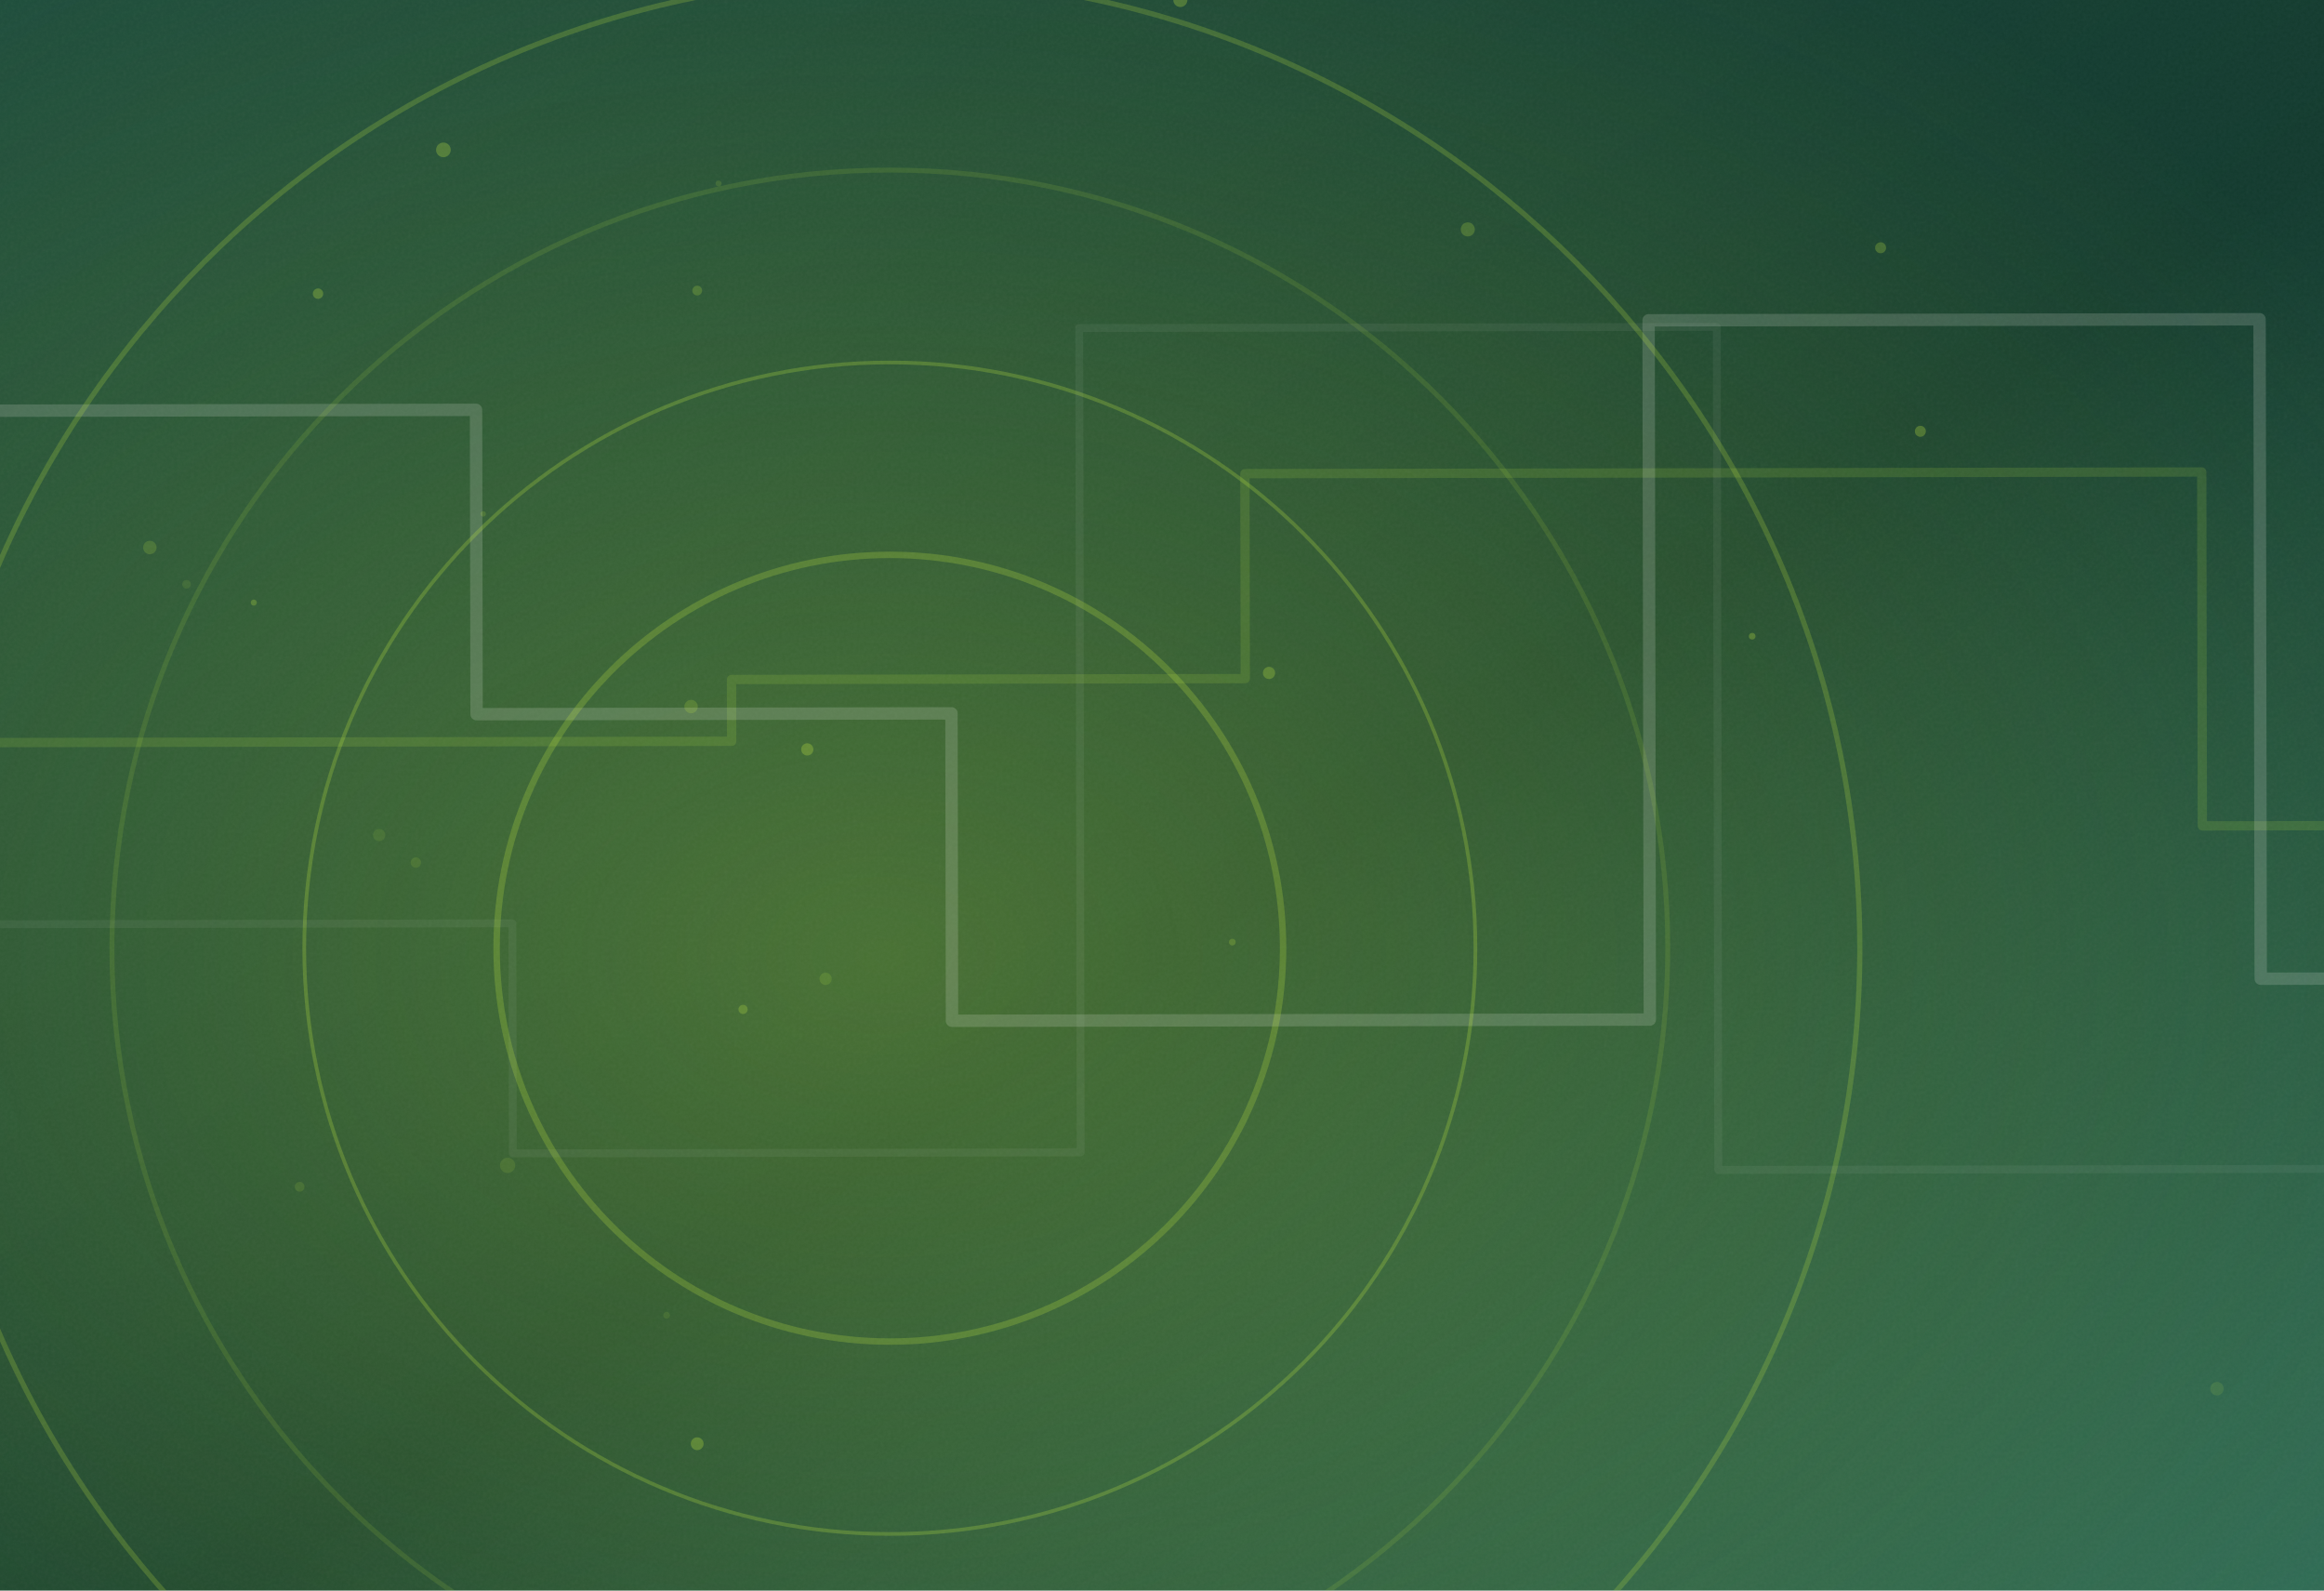
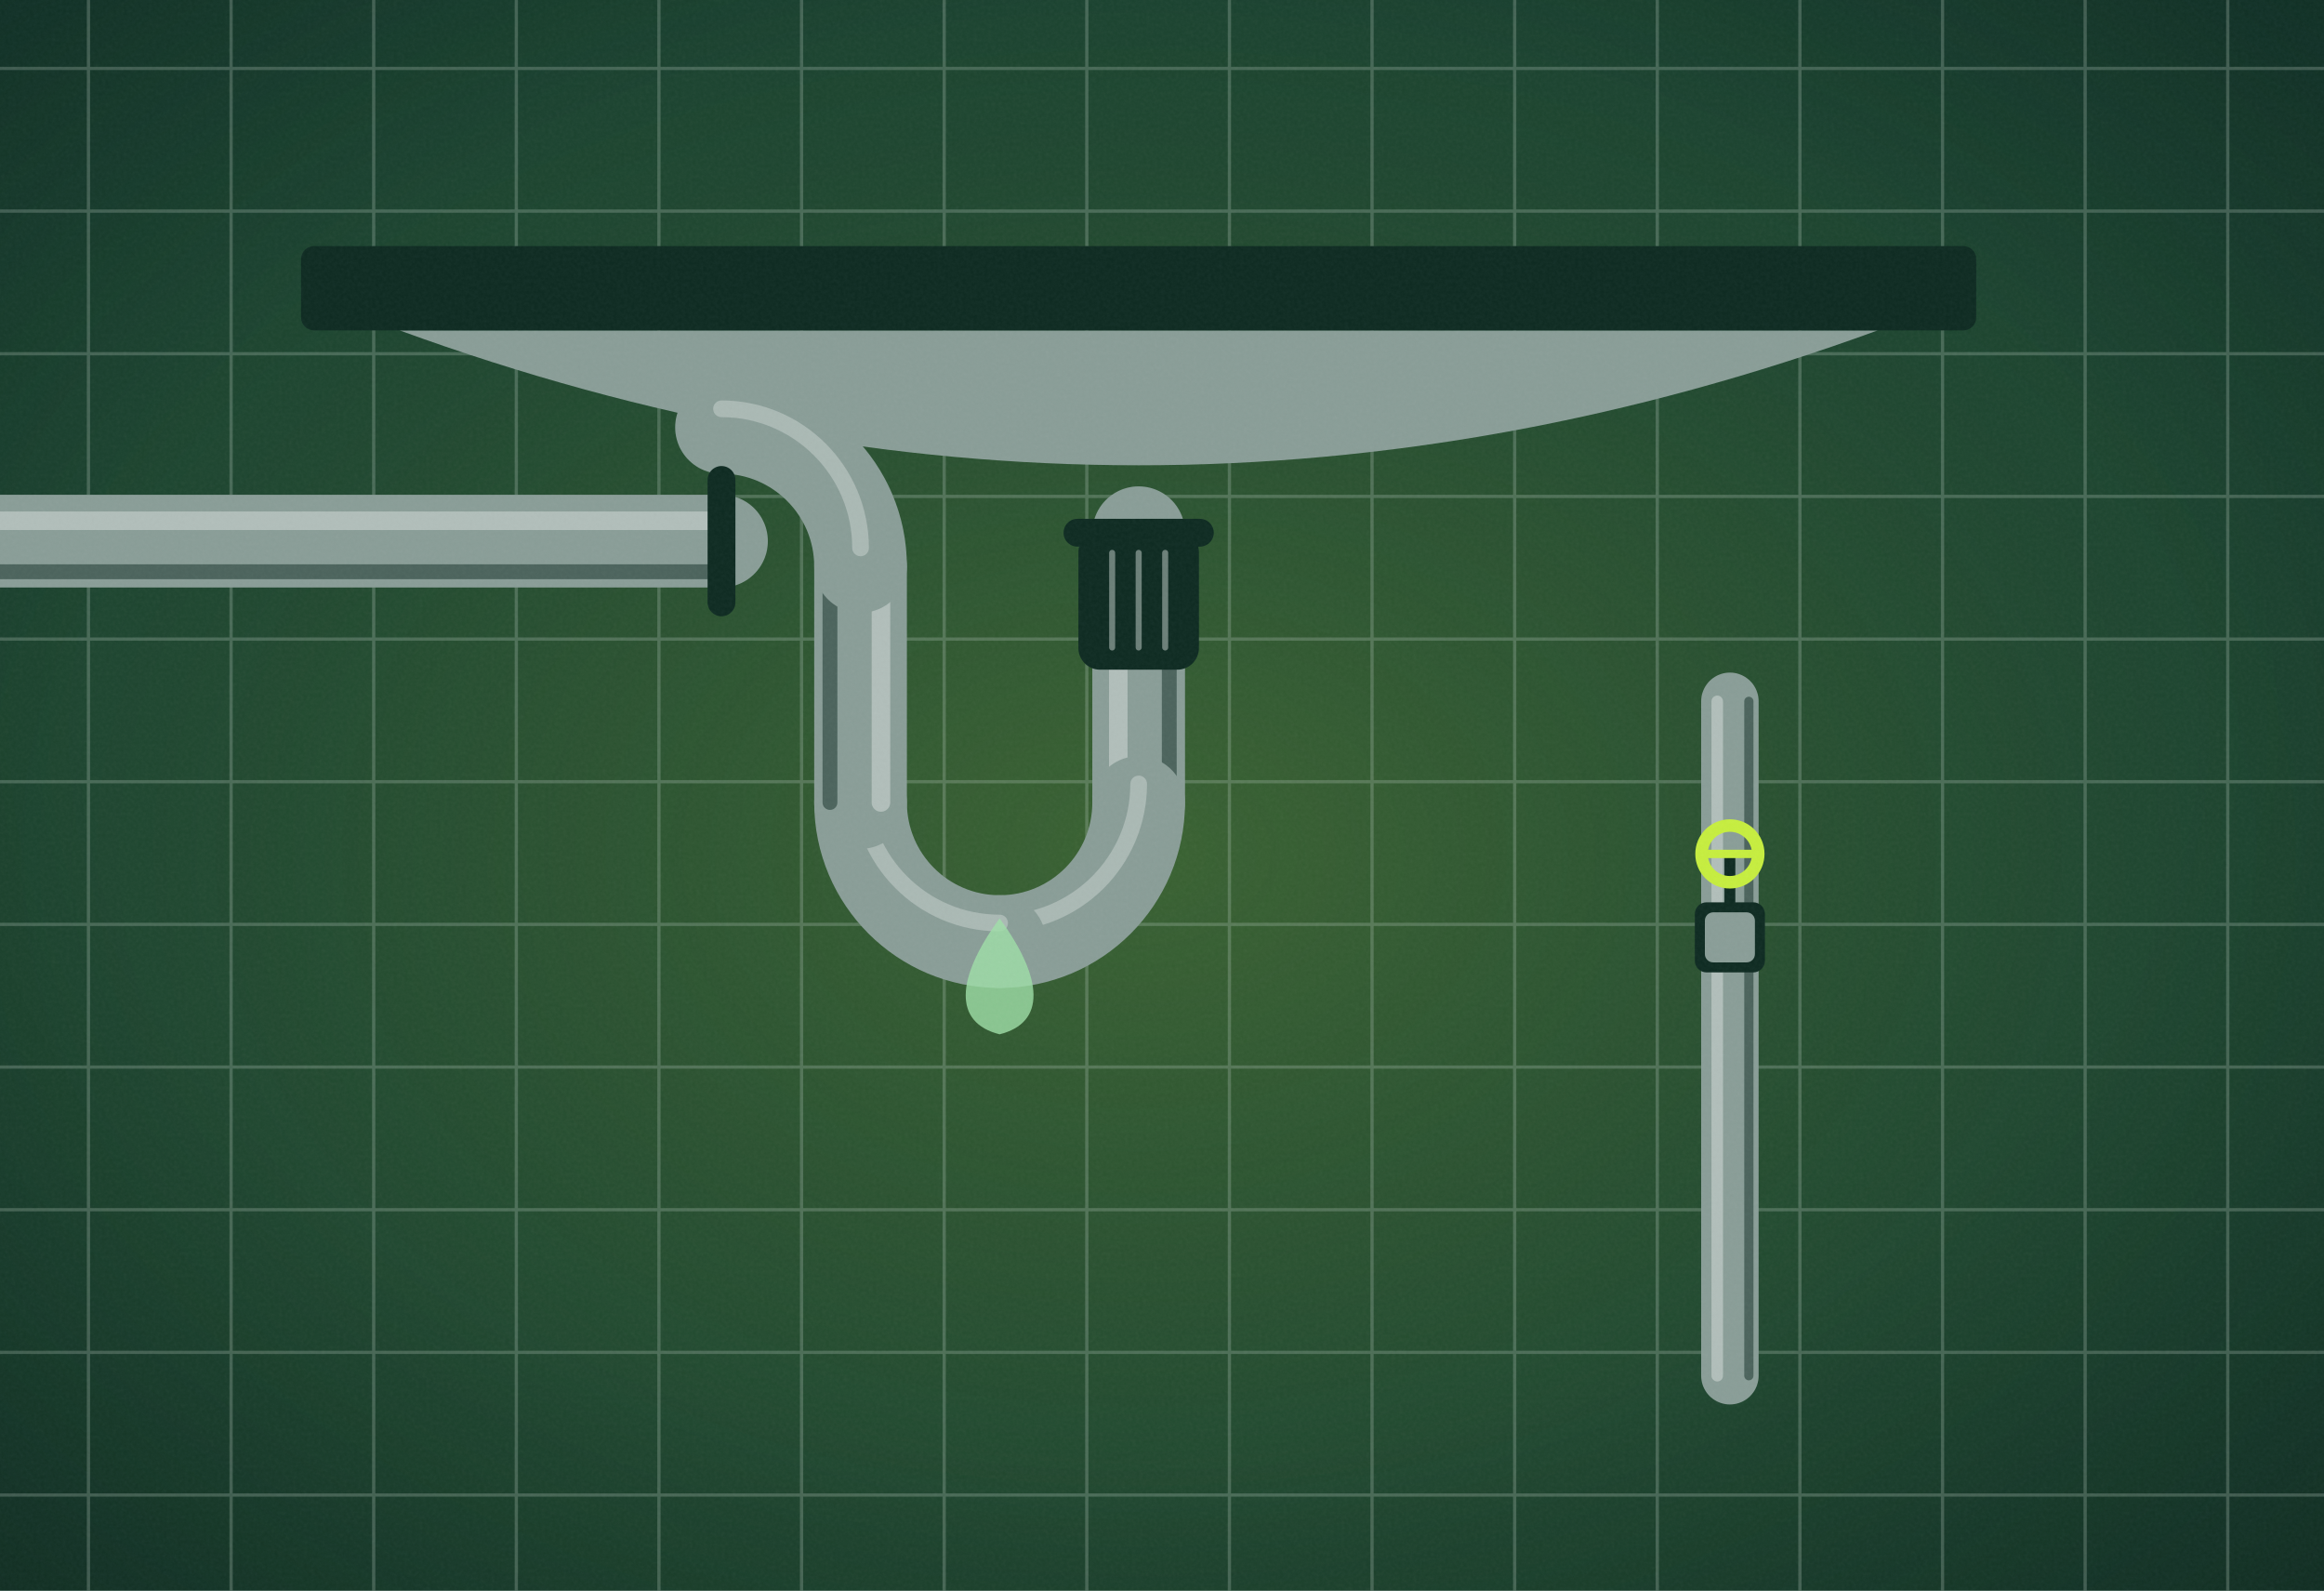
- <svg xmlns="http://www.w3.org/2000/svg" viewBox="0 0 760 520" width="760" height="520" role="img" aria-label="Blog article header image 2">
+ <svg xmlns="http://www.w3.org/2000/svg" viewBox="0 0 760 520" width="760" height="520" role="img" aria-label="Under-sink pipework showing the P-trap and shutoff valve">
  <defs>
-     <linearGradient id="g" x1="0" y1="0" x2="1" y2="1">
-       <stop offset="0%" stop-color="#1b4a3b" />
-       <stop offset="55%" stop-color="#123a2e" />
-       <stop offset="100%" stop-color="#2f6b55" />
-     </linearGradient>
-     <radialGradient id="glow" cx="0.38" cy="0.60" r="0.75">
-       <stop offset="0%" stop-color="#c6ee3e" stop-opacity="0.3" />
-       <stop offset="100%" stop-color="#c6ee3e" stop-opacity="0" />
-     </radialGradient>
-     <filter id="grain">
+     <filter id="gr-s302">
      <feTurbulence type="fractalNoise" baseFrequency="0.9" numOctaves="3" />
      <feColorMatrix type="saturate" values="0" />
    </filter>
-     <clipPath id="clip">
-       <rect width="760" height="520" />
+     <clipPath id="frame-s302">
+       <rect width="100%" height="100%" />
    </clipPath>
  </defs>
-   <g clip-path="url(#clip)">
-     <rect width="760" height="520" fill="url(#g)" />
-     <rect width="760" height="520" fill="url(#glow)" />
-     <g transform="rotate(-0.1 380 260)">
-       <path d="M-76.0,301.5 L167.5,301.5 L167.5,376.7 L353.2,376.7 L353.2,107.2 L561.7,107.2 L561.7,382.8 L836.0,382.8" fill="none" stroke="#f6f4ec" stroke-width="2.563" stroke-linecap="round" stroke-linejoin="round" opacity="0.06" />
-       <path d="M-76.0,242.1 L239.3,242.1 L239.3,221.9 L407.3,221.9 L407.3,154.9 L720.2,154.9 L720.2,270.6 L1018.6,270.6 L1018.6,325.2 L1270.3,325.2 L1270.3,184.2 L836.0,184.2" fill="none" stroke="#c6ee3e" stroke-width="3.046" stroke-linecap="round" stroke-linejoin="round" opacity="0.14" />
-       <path d="M-76.0,133.6 L155.9,133.6 L155.9,233.1 L311.2,233.1 L311.2,333.6 L539.4,333.6 L539.4,105.0 L739.2,105.0 L739.2,320.6 L952.7,320.6 L952.7,116.5 L836.0,116.5" fill="none" stroke="#f6f4ec" stroke-width="4.046" stroke-linecap="round" stroke-linejoin="round" opacity="0.17" />
+   <rect width="760" height="520" fill="#123a2e" />
+   <g clip-path="url(#frame-s302)">
+     <g transform="translate(372.37,251.33) scale(-1.06,1.06) translate(-380,-260)">
+       <rect width="760" height="520" fill="#123a2e" />
+       <radialGradient id="bloom-s302" cx="0.5" cy="0.55" r="0.72">
+         <stop offset="0%" stop-color="#c6ee3e" stop-opacity="0.22" />
+         <stop offset="55%" stop-color="#c6ee3e" stop-opacity="0.07" />
+         <stop offset="100%" stop-color="#c6ee3e" stop-opacity="0" />
+       </radialGradient>
+       <rect width="760" height="520" fill="url(#bloom-s302)" />
+       <radialGradient id="vig-s302" cx="0.5" cy="0.48" r="0.78">
+         <stop offset="55%" stop-color="#000000" stop-opacity="0" />
+         <stop offset="100%" stop-color="#000000" stop-opacity="0.34" />
+       </radialGradient>
+       <rect width="760" height="520" fill="url(#vig-s302)" />
+       <path d="M44,0 L44,520 M88,0 L88,520 M132,0 L132,520 M176,0 L176,520 M220,0 L220,520 M264,0 L264,520 M308,0 L308,520 M352,0 L352,520 M396,0 L396,520 M440,0 L440,520 M484,0 L484,520 M528,0 L528,520 M572,0 L572,520 M616,0 L616,520 M660,0 L660,520 M704,0 L704,520 M748,0 L748,520 M0,44 L760,44 M0,88 L760,88 M0,132 L760,132 M0,176 L760,176 M0,220 L760,220 M0,264 L760,264 M0,308 L760,308 M0,352 L760,352 M0,396 L760,396 M0,440 L760,440 M0,484 L760,484" stroke="#b4c6bc" stroke-width="1" opacity="0.28" fill="none" />
+       <path d="M152,124.8 Q380,208 608,124.8 Z" fill="#899d97" />
+       <rect x="121.6" y="98.8" width="516.8" height="26" rx="4" fill="#0d2a21" />
+       <g>
+         <path d="M380,187.2 L380,270.4" stroke="#899d97" stroke-width="28.6" stroke-linecap="round" fill="none" />
+         <path d="M386.29,187.2 L386.29,270.4" stroke="#b8c4c0" stroke-width="5.72" stroke-linecap="round" fill="none" opacity="0.85" />
+         <path d="M370.56,187.2 L370.56,270.4" stroke="#0d2a21" stroke-width="4.58" stroke-linecap="round" fill="none" opacity="0.5" />
+         <line x1="361.12" y1="187.2" x2="398.88" y2="187.2" stroke="#0d2a21" stroke-width="8.58" stroke-linecap="round" />
+       </g>
+       <g fill="none" stroke-linecap="round">
+         <path d="M380,270.4 A42.9,42.9 0 0 0 422.9,313.3" stroke="#899d97" stroke-width="28.6" />
+         <path d="M380,270.4 A42.9,42.9 0 0 0 422.9,313.3" stroke="#b8c4c0" stroke-width="5.15" opacity="0.7" transform="translate(0,-5.72)" />
+       </g>
+       <g fill="none" stroke-linecap="round">
+         <path d="M422.9,313.3 A42.9,42.9 0 0 0 465.8,270.4" stroke="#899d97" stroke-width="28.6" />
+         <path d="M422.9,313.3 A42.9,42.9 0 0 0 465.8,270.4" stroke="#b8c4c0" stroke-width="5.15" opacity="0.7" transform="translate(0,-5.72)" />
+       </g>
+       <g>
+         <path d="M465.8,270.4 L465.8,197.6" stroke="#899d97" stroke-width="28.6" stroke-linecap="round" fill="none" />
+         <path d="M459.51,270.4 L459.51,197.6" stroke="#b8c4c0" stroke-width="5.72" stroke-linecap="round" fill="none" opacity="0.85" />
+         <path d="M475.24,270.4 L475.24,197.6" stroke="#0d2a21" stroke-width="4.58" stroke-linecap="round" fill="none" opacity="0.5" />
+       </g>
+       <g fill="none" stroke-linecap="round">
+         <path d="M465.8,197.6 A42.9,42.9 0 0 1 508.7,154.7" stroke="#899d97" stroke-width="28.6" />
+         <path d="M465.8,197.6 A42.9,42.9 0 0 1 508.7,154.7" stroke="#b8c4c0" stroke-width="5.15" opacity="0.7" transform="translate(0,-5.72)" />
+       </g>
+       <g>
+         <path d="M508.7,189.8 L798,189.8" stroke="#899d97" stroke-width="28.6" stroke-linecap="round" fill="none" />
+         <path d="M508.7,183.51 L798,183.51" stroke="#b8c4c0" stroke-width="5.72" stroke-linecap="round" fill="none" opacity="0.85" />
+         <path d="M508.7,199.24 L798,199.24" stroke="#0d2a21" stroke-width="4.58" stroke-linecap="round" fill="none" opacity="0.5" />
+         <line x1="508.7" y1="208.68" x2="508.7" y2="170.92" stroke="#0d2a21" stroke-width="8.58" stroke-linecap="round" />
+       </g>
+       <g>
+         <rect x="361.41" y="186.55" width="37.18" height="42.9" rx="6.69" fill="#0d2a21" />
+         <line x1="371.82" y1="193.41" x2="371.82" y2="222.59" stroke="#b8c4c0" stroke-width="1.86" opacity="0.55" stroke-linecap="round" />
+         <line x1="380" y1="193.41" x2="380" y2="222.59" stroke="#b8c4c0" stroke-width="1.86" opacity="0.55" stroke-linecap="round" />
+         <line x1="388.18" y1="193.41" x2="388.18" y2="222.59" stroke="#b8c4c0" stroke-width="1.86" opacity="0.55" stroke-linecap="round" />
+       </g>
+       <g>
+         <path d="M197.6,239.2 L197.6,447.2" stroke="#899d97" stroke-width="17.73" stroke-linecap="round" fill="none" />
+         <path d="M201.5,239.2 L201.5,447.2" stroke="#b8c4c0" stroke-width="3.55" stroke-linecap="round" fill="none" opacity="0.85" />
+         <path d="M191.75,239.2 L191.75,447.2" stroke="#0d2a21" stroke-width="2.84" stroke-linecap="round" fill="none" opacity="0.5" />
+       </g>
+       <g>
+         <rect x="186.79" y="301.19" width="21.62" height="21.62" rx="3.6" fill="#0d2a21" />
+         <rect x="189.88" y="304.28" width="15.44" height="15.44" rx="2.57" fill="#899d97" />
+         <line x1="197.6" y1="301.19" x2="197.6" y2="287.55" stroke="#0d2a21" stroke-width="3.35" stroke-linecap="round" />
+         <circle cx="197.6" cy="286.26" r="8.75" fill="none" stroke="#c6ee3e" stroke-width="3.86" />
+         <line x1="188.85" y1="286.26" x2="206.35" y2="286.26" stroke="#c6ee3e" stroke-width="2.57" />
+       </g>
+       <path d="M422.9,306.15 C436.48,324.74 437.2,338.33 422.9,341.9 C408.6,338.33 409.31,324.74 422.9,306.15 Z" fill="#9fe0a8" opacity="0.8" />
+       <rect width="760" height="520" filter="url(#gr-s302)" opacity="0.055" />
    </g>
-     <circle cx="291" cy="310" r="128.6" fill="none" stroke="#c6ee3e" stroke-width="2.1" opacity="0.23" />
-     <circle cx="291" cy="310" r="191.5" fill="none" stroke="#c6ee3e" stroke-width="1.2" opacity="0.24" />
-     <circle cx="291" cy="310" r="254.4" fill="none" stroke="#c6ee3e" stroke-width="1.6" opacity="0.12" />
-     <circle cx="291" cy="310" r="317.2" fill="none" stroke="#c6ee3e" stroke-width="1.7" opacity="0.21" />
-     <circle cx="415" cy="220" r="2.0" fill="#c6ee3e" opacity="0.26" />
-     <circle cx="235" cy="60" r="1.0" fill="#c6ee3e" opacity="0.13" />
-     <circle cx="615" cy="81" r="1.8" fill="#c6ee3e" opacity="0.24" />
-     <circle cx="264" cy="245" r="2.0" fill="#c6ee3e" opacity="0.27" />
-     <circle cx="61" cy="191" r="1.4" fill="#c6ee3e" opacity="0.10" />
-     <circle cx="480" cy="75" r="2.3" fill="#c6ee3e" opacity="0.22" />
-     <circle cx="124" cy="273" r="2.0" fill="#c6ee3e" opacity="0.10" />
-     <circle cx="104" cy="96" r="1.7" fill="#c6ee3e" opacity="0.27" />
-     <circle cx="403" cy="308" r="1.1" fill="#c6ee3e" opacity="0.21" />
-     <circle cx="270" cy="320" r="2.0" fill="#c6ee3e" opacity="0.14" />
-     <circle cx="228" cy="95" r="1.6" fill="#c6ee3e" opacity="0.21" />
-     <circle cx="98" cy="388" r="1.6" fill="#c6ee3e" opacity="0.12" />
-     <circle cx="218" cy="430" r="1.1" fill="#c6ee3e" opacity="0.10" />
-     <circle cx="628" cy="141" r="1.8" fill="#c6ee3e" opacity="0.27" />
-     <circle cx="573" cy="208" r="1.1" fill="#c6ee3e" opacity="0.27" />
-     <circle cx="226" cy="231" r="2.2" fill="#c6ee3e" opacity="0.18" />
-     <circle cx="228" cy="472" r="2.1" fill="#c6ee3e" opacity="0.28" />
-     <circle cx="725" cy="454" r="2.2" fill="#c6ee3e" opacity="0.11" />
-     <circle cx="49" cy="179" r="2.2" fill="#c6ee3e" opacity="0.17" />
-     <circle cx="145" cy="49" r="2.4" fill="#c6ee3e" opacity="0.27" />
-     <circle cx="136" cy="282" r="1.7" fill="#c6ee3e" opacity="0.11" />
-     <circle cx="243" cy="330" r="1.5" fill="#c6ee3e" opacity="0.24" />
-     <circle cx="83" cy="197" r="1.0" fill="#c6ee3e" opacity="0.24" />
-     <circle cx="158" cy="168" r="0.9" fill="#c6ee3e" opacity="0.16" />
-     <circle cx="386" cy="0" r="2.3" fill="#c6ee3e" opacity="0.27" />
-     <circle cx="166" cy="381" r="2.5" fill="#c6ee3e" opacity="0.11" />
-     <rect width="760" height="520" filter="url(#grain)" opacity="0.05" />
  </g>
</svg>
